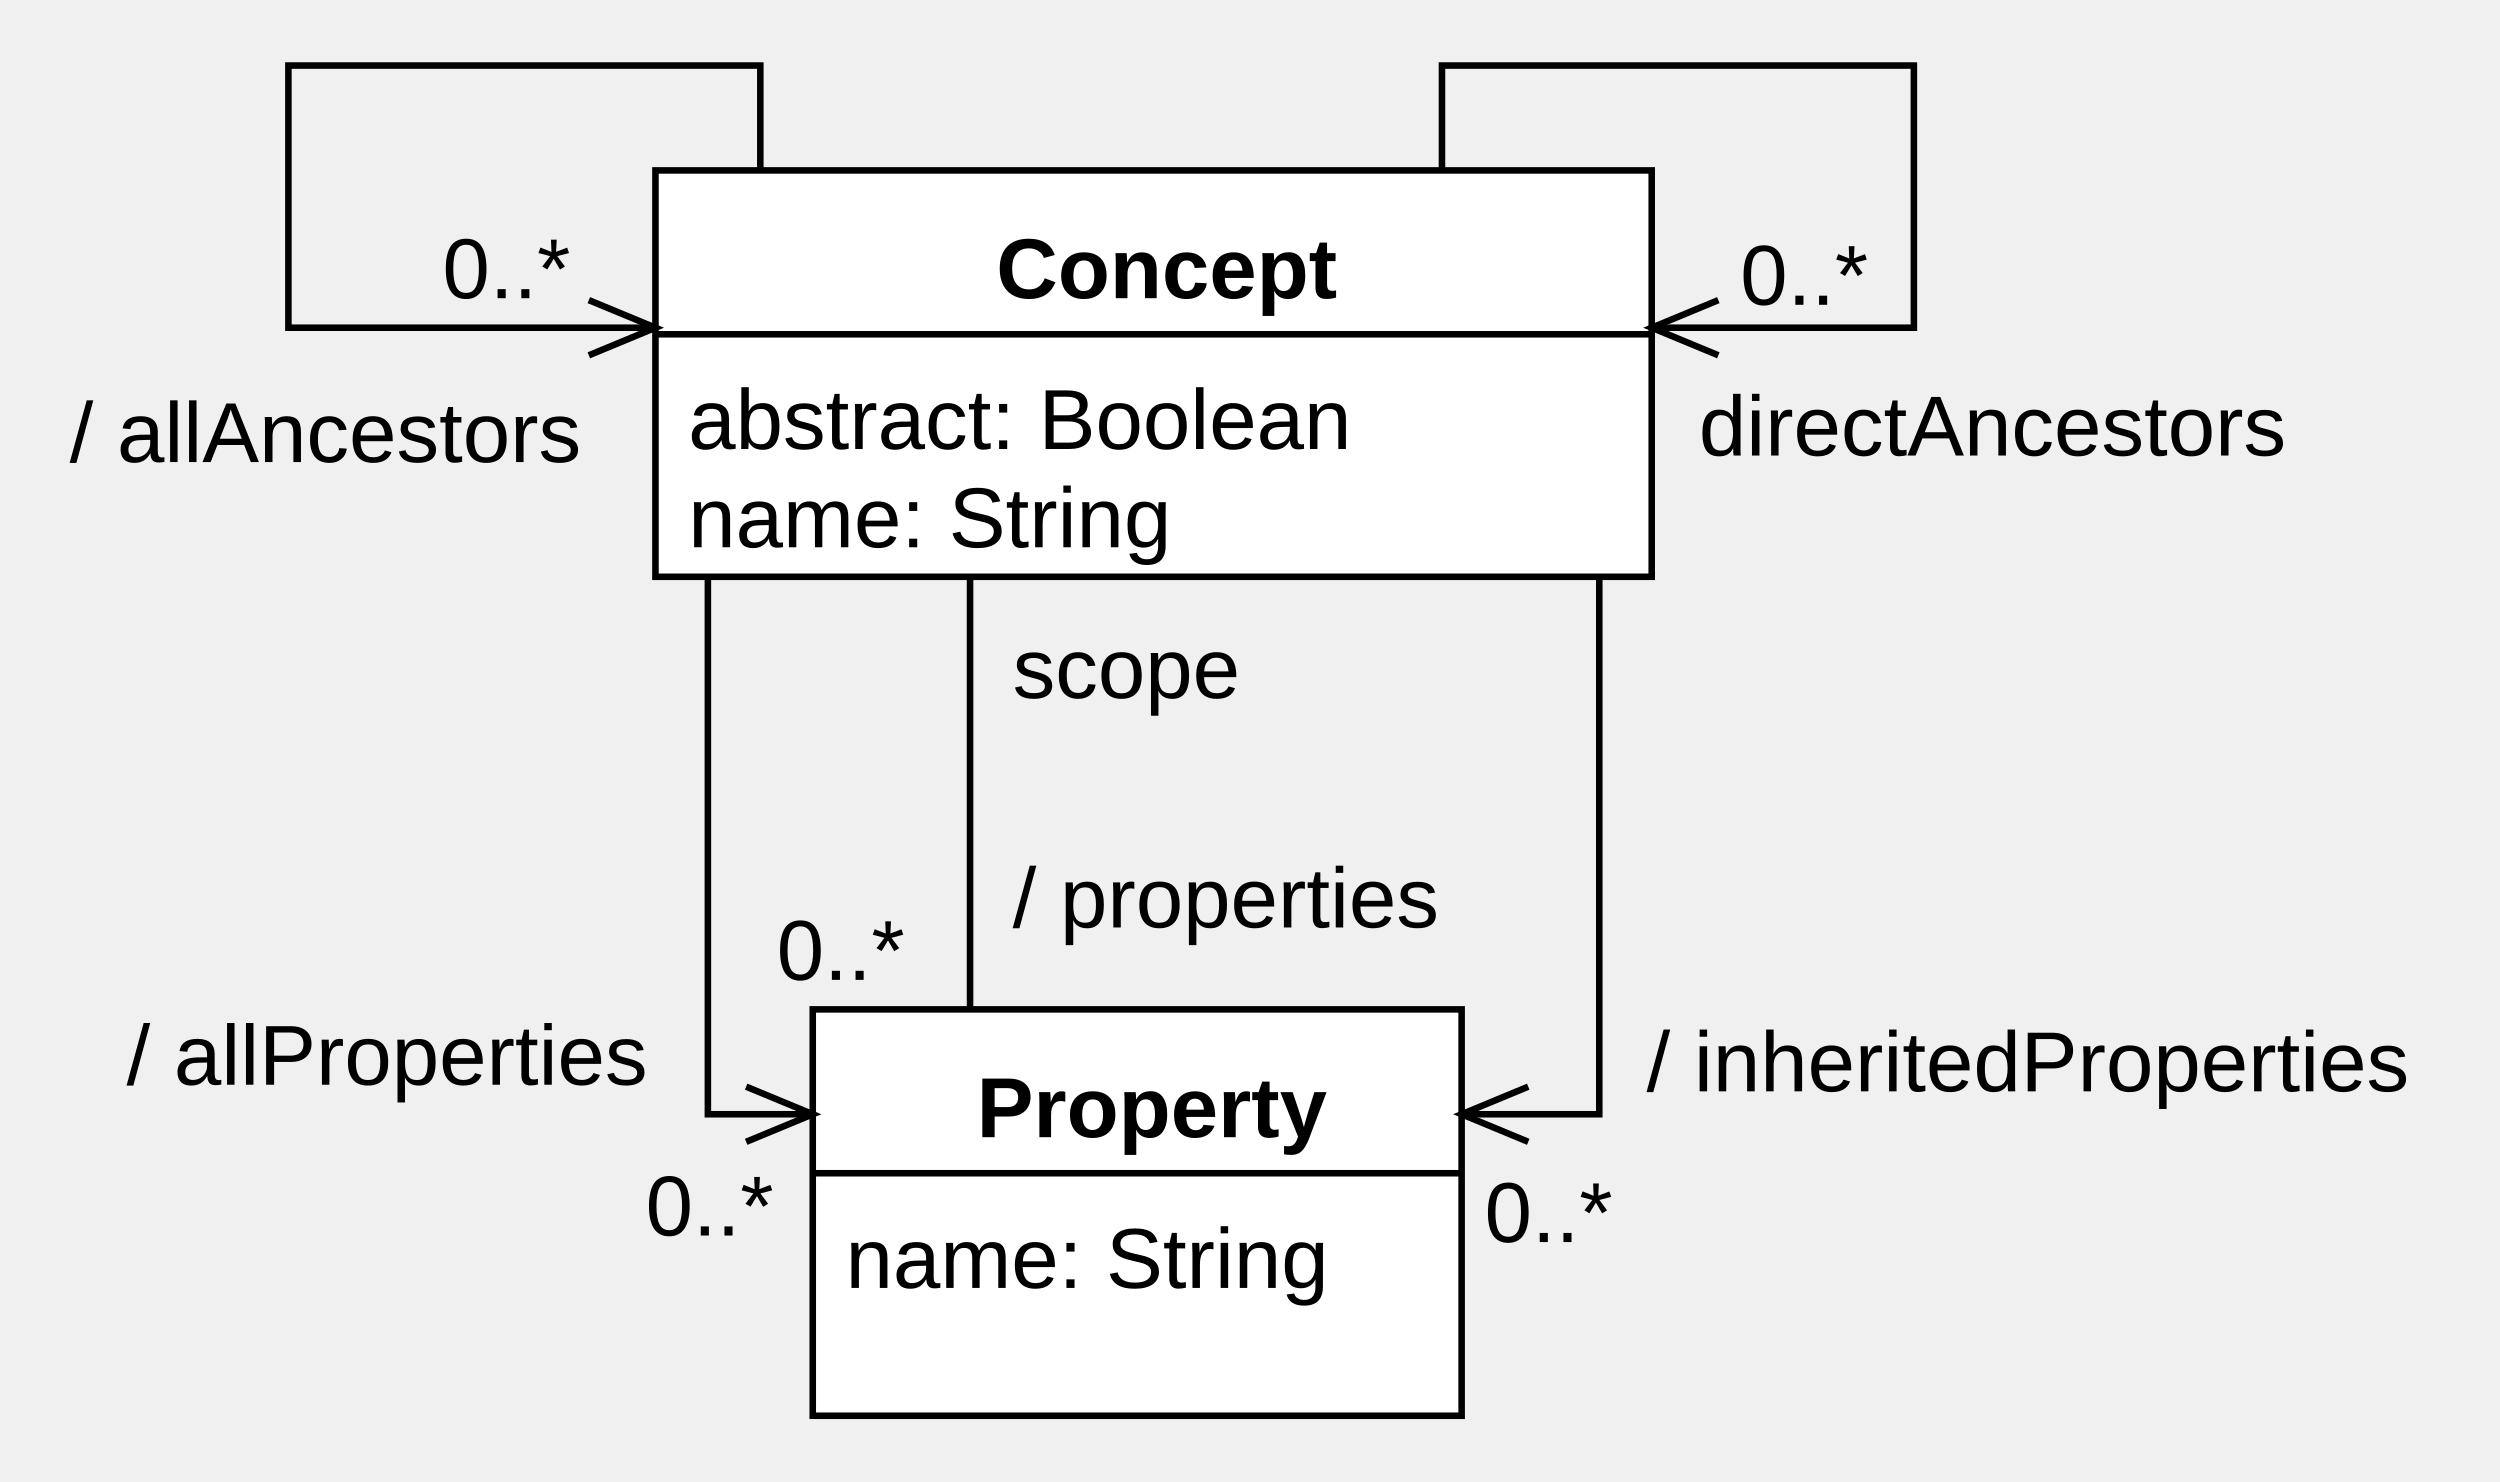
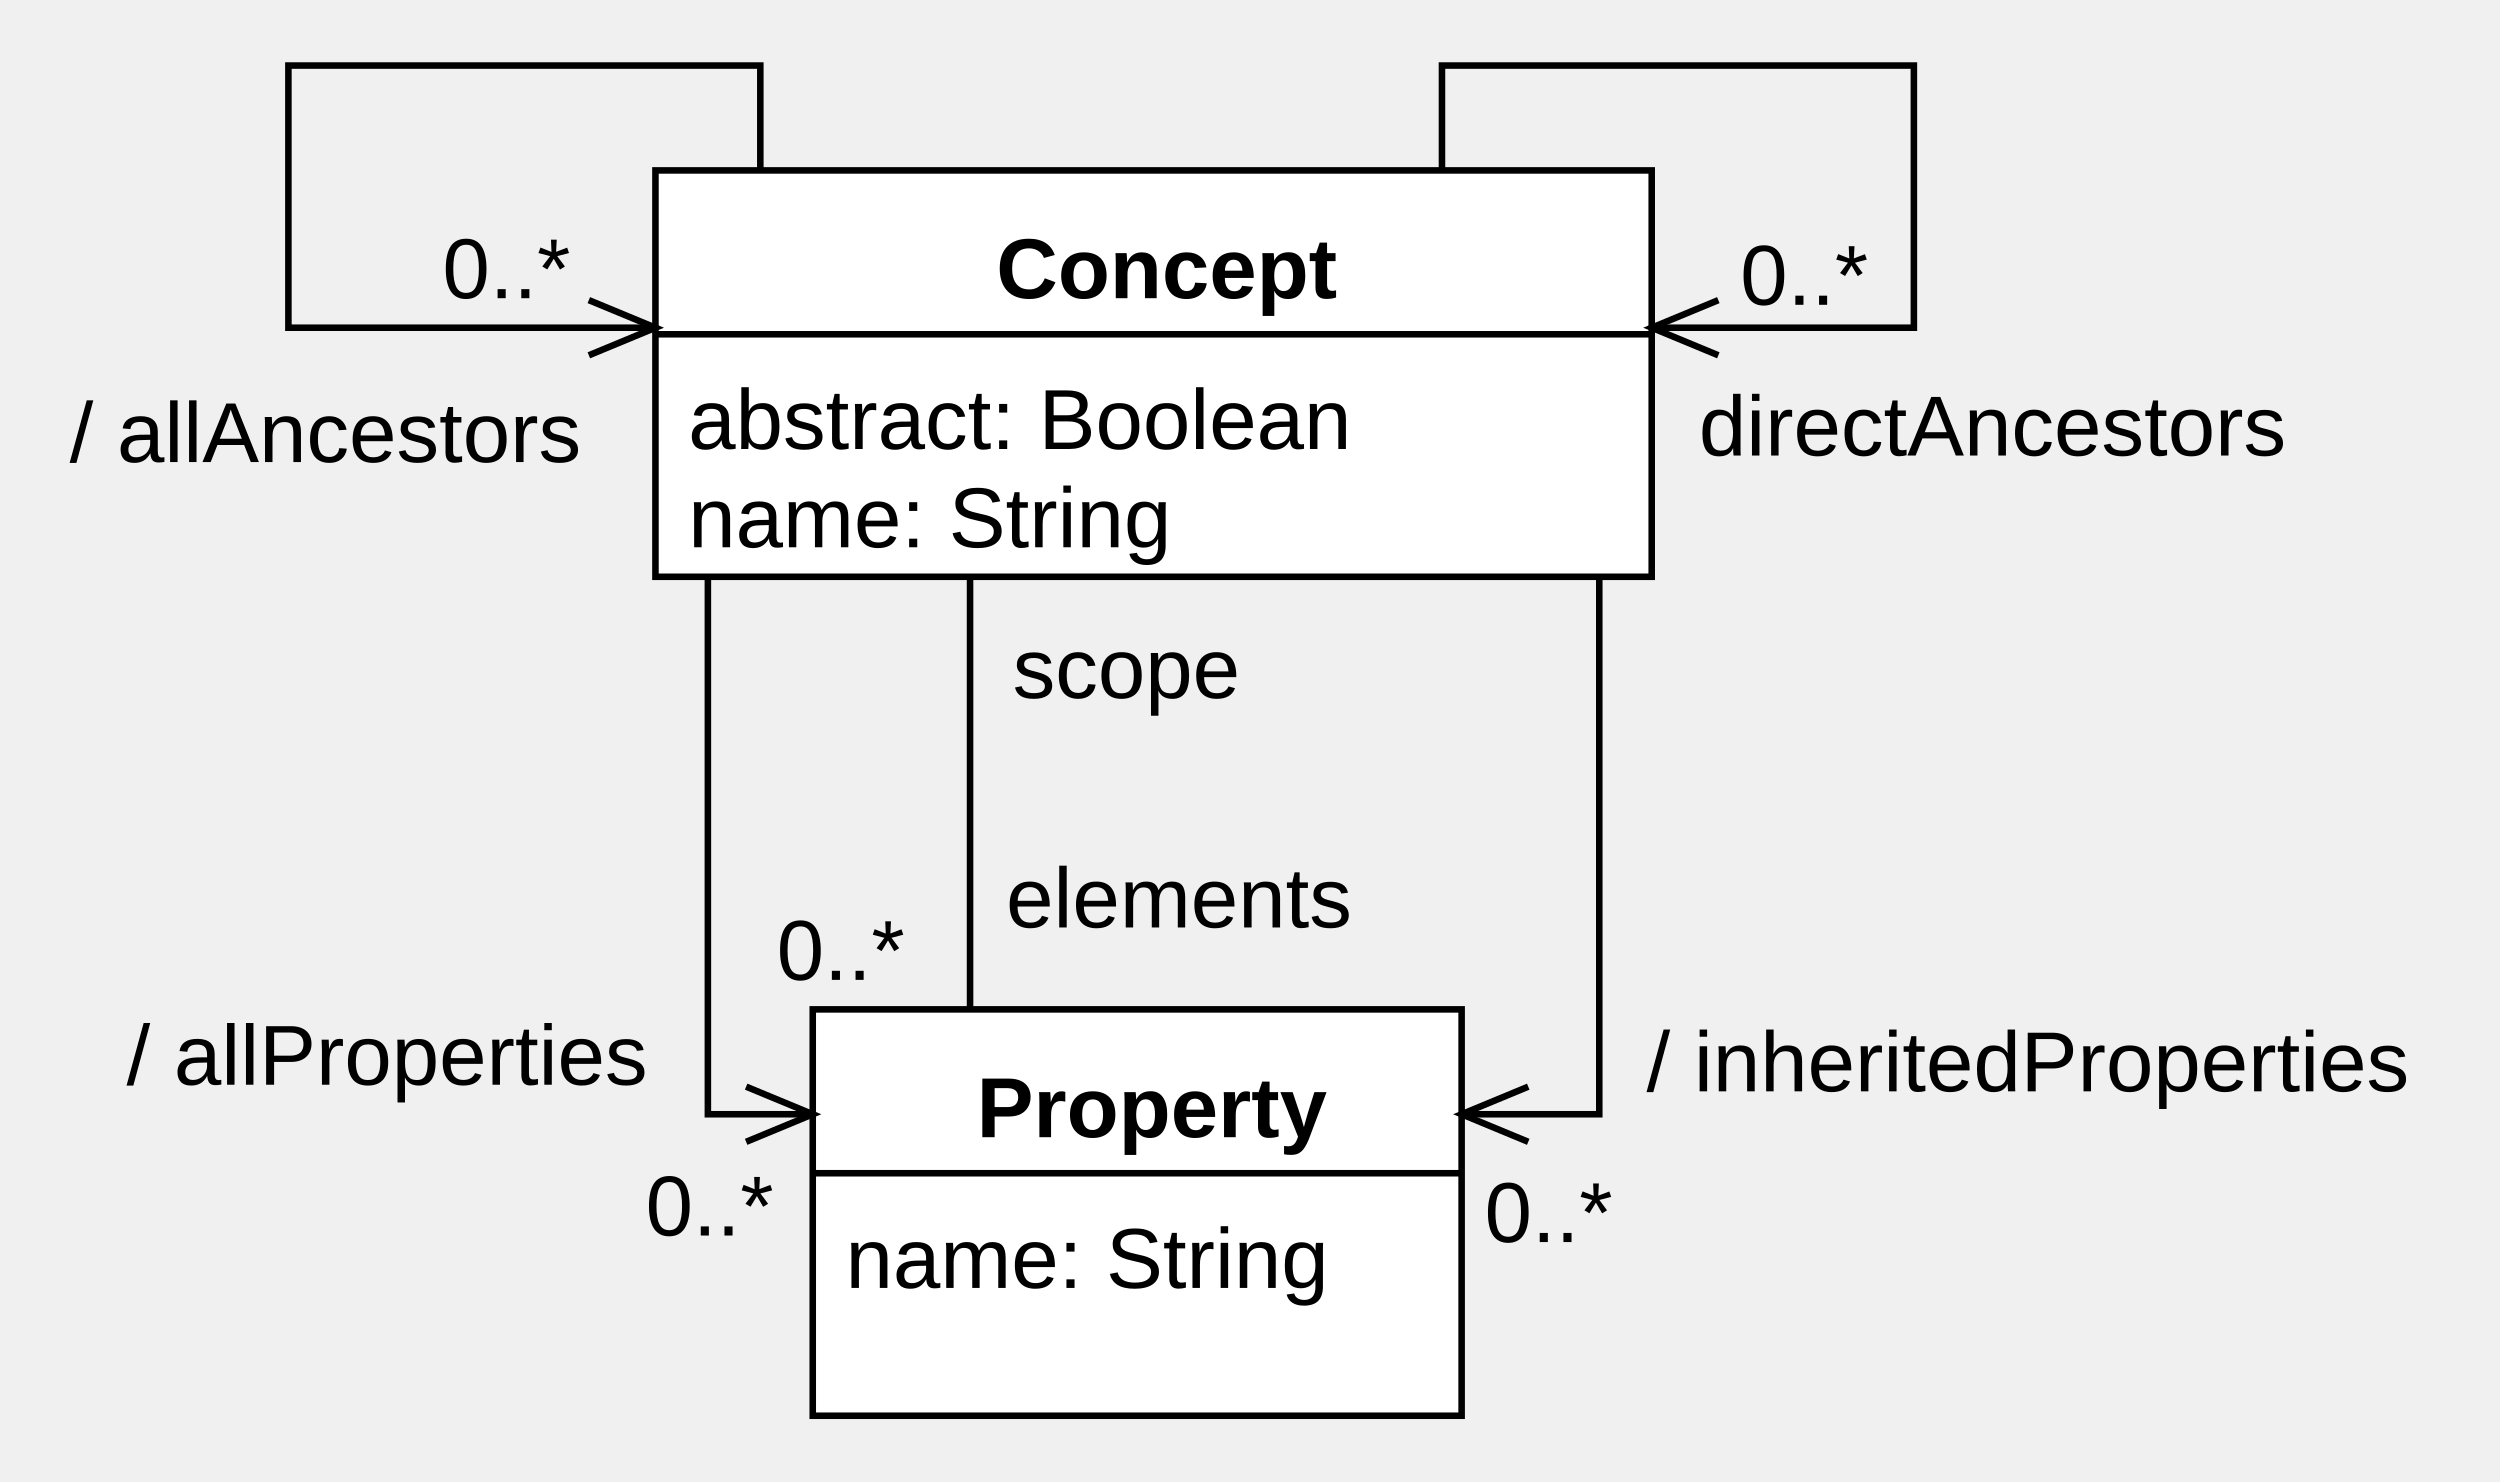
<svg xmlns="http://www.w3.org/2000/svg" version="1.1" width="381.423" height="226">
  <defs />
  <g>
    <g transform="translate(-220,-222) scale(1,1)">
      <rect fill="#ffffff" stroke="none" x="320" y="248" width="152" height="62" />
    </g>
    <g transform="translate(-220,-222) scale(1,1)">
      <path fill="none" stroke="#000000" d="M 320 248 L 472 248 L 472 310 L 320 310 L 320 248 Z Z" stroke-miterlimit="10" />
    </g>
    <g transform="translate(-220,-222) scale(1,1)">
      <path fill="none" stroke="#000000" d="M 320 273 L 472 273" stroke-miterlimit="10" />
    </g>
    <g transform="translate(-220,-222) scale(1,1)">
      <g>
        <path fill="none" stroke="none" />
        <text fill="#000000" stroke="none" font-family="Arial" font-size="13px" font-style="normal" font-weight="bold" text-decoration="none" x="372" y="267.5">Concept</text>
      </g>
    </g>
    <g transform="translate(-220,-222) scale(1,1)">
      <g>
        <path fill="none" stroke="none" />
        <text fill="#000000" stroke="none" font-family="Arial" font-size="13px" font-style="normal" font-weight="normal" text-decoration="none" x="325" y="290.5">abstract: Boolean</text>
      </g>
    </g>
    <g transform="translate(-220,-222) scale(1,1)">
      <g>
        <path fill="none" stroke="none" />
        <text fill="#000000" stroke="none" font-family="Arial" font-size="13px" font-style="normal" font-weight="normal" text-decoration="none" x="325" y="305.5">name: String</text>
      </g>
    </g>
    <g transform="translate(-220,-222) scale(1,1)">
      <path fill="none" stroke="#000000" d="M 440 248 L 440 232 L 512 232 L 512 272 L 472 272" stroke-miterlimit="10" />
    </g>
    <g transform="translate(-220,-222) scale(1,1)">
      <path fill="none" stroke="#000000" d="M 482.163 267.79 L 472 272 L 482.163 276.21" stroke-miterlimit="10" />
    </g>
    <g transform="translate(-220,-222) scale(1,1)">
      <g>
        <path fill="none" stroke="none" />
        <text fill="#000000" stroke="none" font-family="Arial" font-size="13px" font-style="normal" font-weight="normal" text-decoration="none" x="479.191" y="291.5">directAncestors</text>
      </g>
    </g>
    <g transform="translate(-220,-222) scale(1,1)">
      <g>
        <path fill="none" stroke="none" />
        <text fill="#000000" stroke="none" font-family="Arial" font-size="13px" font-style="normal" font-weight="normal" text-decoration="none" x="485.5" y="268.5">0..*</text>
      </g>
    </g>
    <g transform="translate(-220,-222) scale(1,1)">
      <path fill="none" stroke="#000000" d="M 336 248 L 336 232 L 264 232 L 264 272 L 320 272" stroke-miterlimit="10" />
    </g>
    <g transform="translate(-220,-222) scale(1,1)">
      <path fill="none" stroke="#000000" d="M 309.837 276.21 L 320 272 L 309.837 267.79" stroke-miterlimit="10" />
    </g>
    <g transform="translate(-220,-222) scale(1,1)">
      <g>
        <path fill="none" stroke="none" />
        <text fill="#000000" stroke="none" font-family="Arial" font-size="13px" font-style="normal" font-weight="normal" text-decoration="none" x="230.626" y="292.5">/ allAncestors</text>
      </g>
    </g>
    <g transform="translate(-220,-222) scale(1,1)">
      <g>
        <path fill="none" stroke="none" />
        <text fill="#000000" stroke="none" font-family="Arial" font-size="13px" font-style="normal" font-weight="normal" text-decoration="none" x="287.5" y="267.5">0..*</text>
      </g>
    </g>
    <g transform="translate(-220,-222) scale(1,1)">
      <rect fill="#ffffff" stroke="none" x="344" y="376" width="99" height="62" />
    </g>
    <g transform="translate(-220,-222) scale(1,1)">
      <path fill="none" stroke="#000000" d="M 344 376 L 443 376 L 443 438 L 344 438 L 344 376 Z Z" stroke-miterlimit="10" />
    </g>
    <g transform="translate(-220,-222) scale(1,1)">
      <path fill="none" stroke="#000000" d="M 344 401 L 443 401" stroke-miterlimit="10" />
    </g>
    <g transform="translate(-220,-222) scale(1,1)">
      <g>
        <path fill="none" stroke="none" />
        <text fill="#000000" stroke="none" font-family="Arial" font-size="13px" font-style="normal" font-weight="bold" text-decoration="none" x="369" y="395.5">Property</text>
      </g>
    </g>
    <g transform="translate(-220,-222) scale(1,1)">
      <g>
        <path fill="none" stroke="none" />
        <text fill="#000000" stroke="none" font-family="Arial" font-size="13px" font-style="normal" font-weight="normal" text-decoration="none" x="349" y="418.5">name: String</text>
      </g>
    </g>
    <g transform="translate(-220,-222) scale(1,1)">
      <path fill="none" stroke="#000000" d="M 368 310 L 368 376" stroke-miterlimit="10" />
    </g>
    <g transform="translate(-220,-222) scale(1,1)">
      <g>
        <path fill="none" stroke="none" />
        <text fill="#000000" stroke="none" font-family="Arial" font-size="13px" font-style="normal" font-weight="normal" text-decoration="none" x="374.5" y="328.5">scope</text>
      </g>
    </g>
    <g transform="translate(-220,-222) scale(1,1)">
      <g>
        <path fill="none" stroke="none" />
-         <text fill="#000000" stroke="none" font-family="Arial" font-size="13px" font-style="normal" font-weight="normal" text-decoration="none" x="374.5" y="363.5">/ properties</text>
+         <text fill="#000000" stroke="none" font-family="Arial" font-size="13px" font-style="normal" font-weight="normal" text-decoration="none" x="373.5" y="363.5">elements</text>
      </g>
    </g>
    <g transform="translate(-220,-222) scale(1,1)">
      <g>
        <path fill="none" stroke="none" />
        <text fill="#000000" stroke="none" font-family="Arial" font-size="13px" font-style="normal" font-weight="normal" text-decoration="none" x="338.5" y="371.5">0..*</text>
      </g>
    </g>
    <g transform="translate(-220,-222) scale(1,1)">
      <path fill="none" stroke="#000000" d="M 328 310 L 328 392 L 344 392" stroke-miterlimit="10" />
    </g>
    <g transform="translate(-220,-222) scale(1,1)">
      <path fill="none" stroke="#000000" d="M 333.837 396.21 L 344 392 L 333.837 387.79" stroke-miterlimit="10" />
    </g>
    <g transform="translate(-220,-222) scale(1,1)">
      <g>
        <path fill="none" stroke="none" />
        <text fill="#000000" stroke="none" font-family="Arial" font-size="13px" font-style="normal" font-weight="normal" text-decoration="none" x="239.309" y="387.5">/ allProperties</text>
      </g>
    </g>
    <g transform="translate(-220,-222) scale(1,1)">
      <g>
        <path fill="none" stroke="none" />
        <text fill="#000000" stroke="none" font-family="Arial" font-size="13px" font-style="normal" font-weight="normal" text-decoration="none" x="318.5" y="410.5">0..*</text>
      </g>
    </g>
    <g transform="translate(-220,-222) scale(1,1)">
      <path fill="none" stroke="#000000" d="M 464 310 L 464 392 L 443 392" stroke-miterlimit="10" />
    </g>
    <g transform="translate(-220,-222) scale(1,1)">
      <path fill="none" stroke="#000000" d="M 453.163 387.79 L 443 392 L 453.163 396.21" stroke-miterlimit="10" />
    </g>
    <g transform="translate(-220,-222) scale(1,1)">
      <g>
        <path fill="none" stroke="none" />
        <text fill="#000000" stroke="none" font-family="Arial" font-size="13px" font-style="normal" font-weight="normal" text-decoration="none" x="471.212" y="388.5">/ inheritedProperties</text>
      </g>
    </g>
    <g transform="translate(-220,-222) scale(1,1)">
      <g>
        <path fill="none" stroke="none" />
        <text fill="#000000" stroke="none" font-family="Arial" font-size="13px" font-style="normal" font-weight="normal" text-decoration="none" x="446.5" y="411.5">0..*</text>
      </g>
    </g>
  </g>
</svg>
